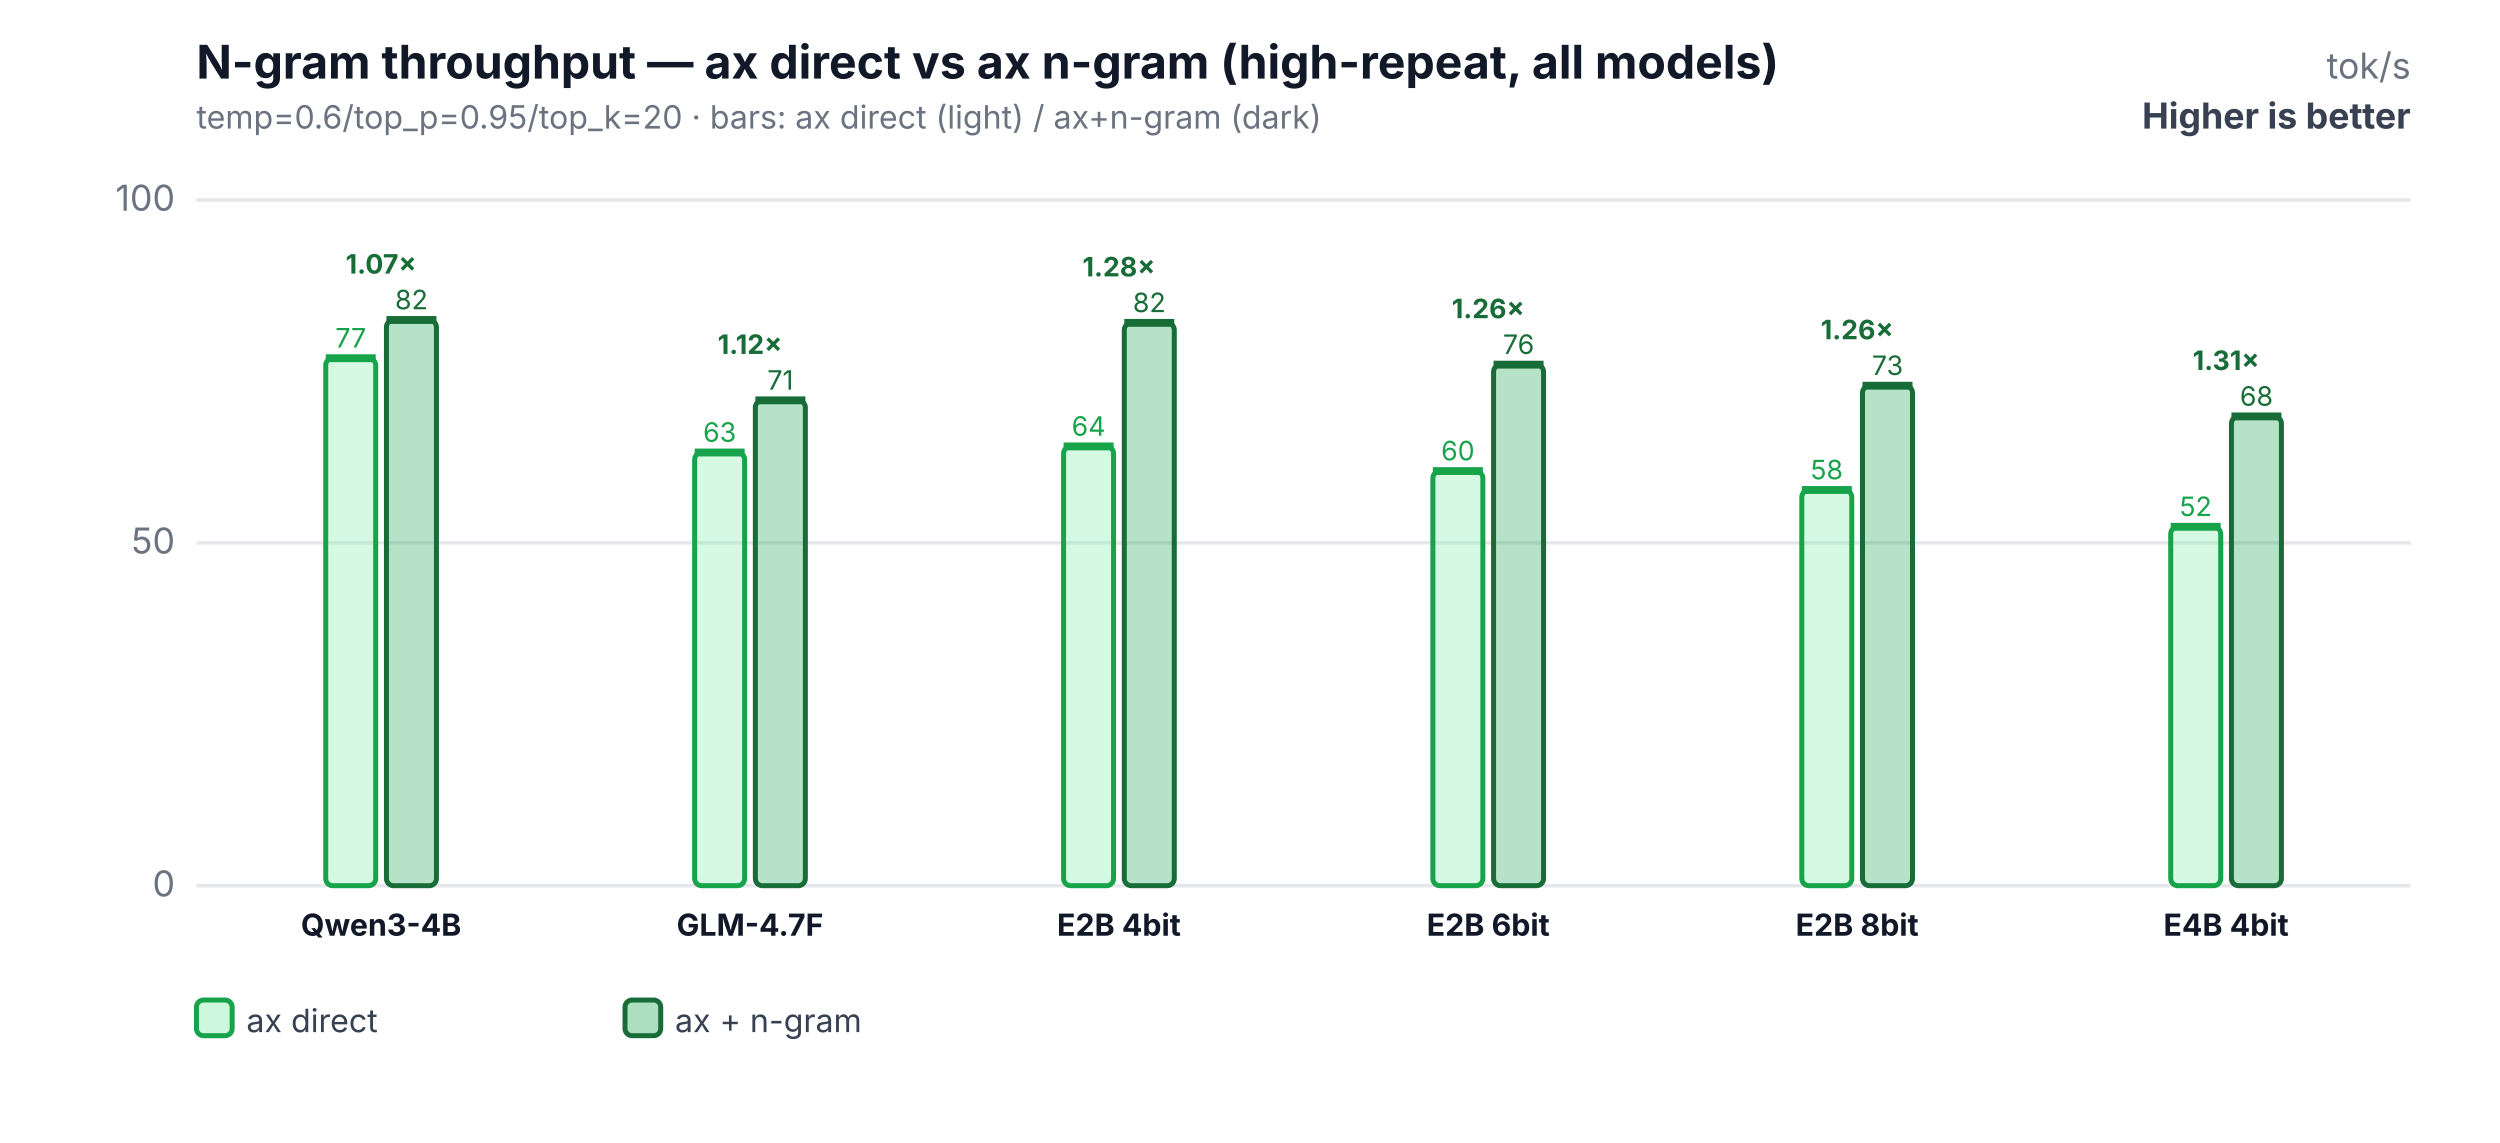
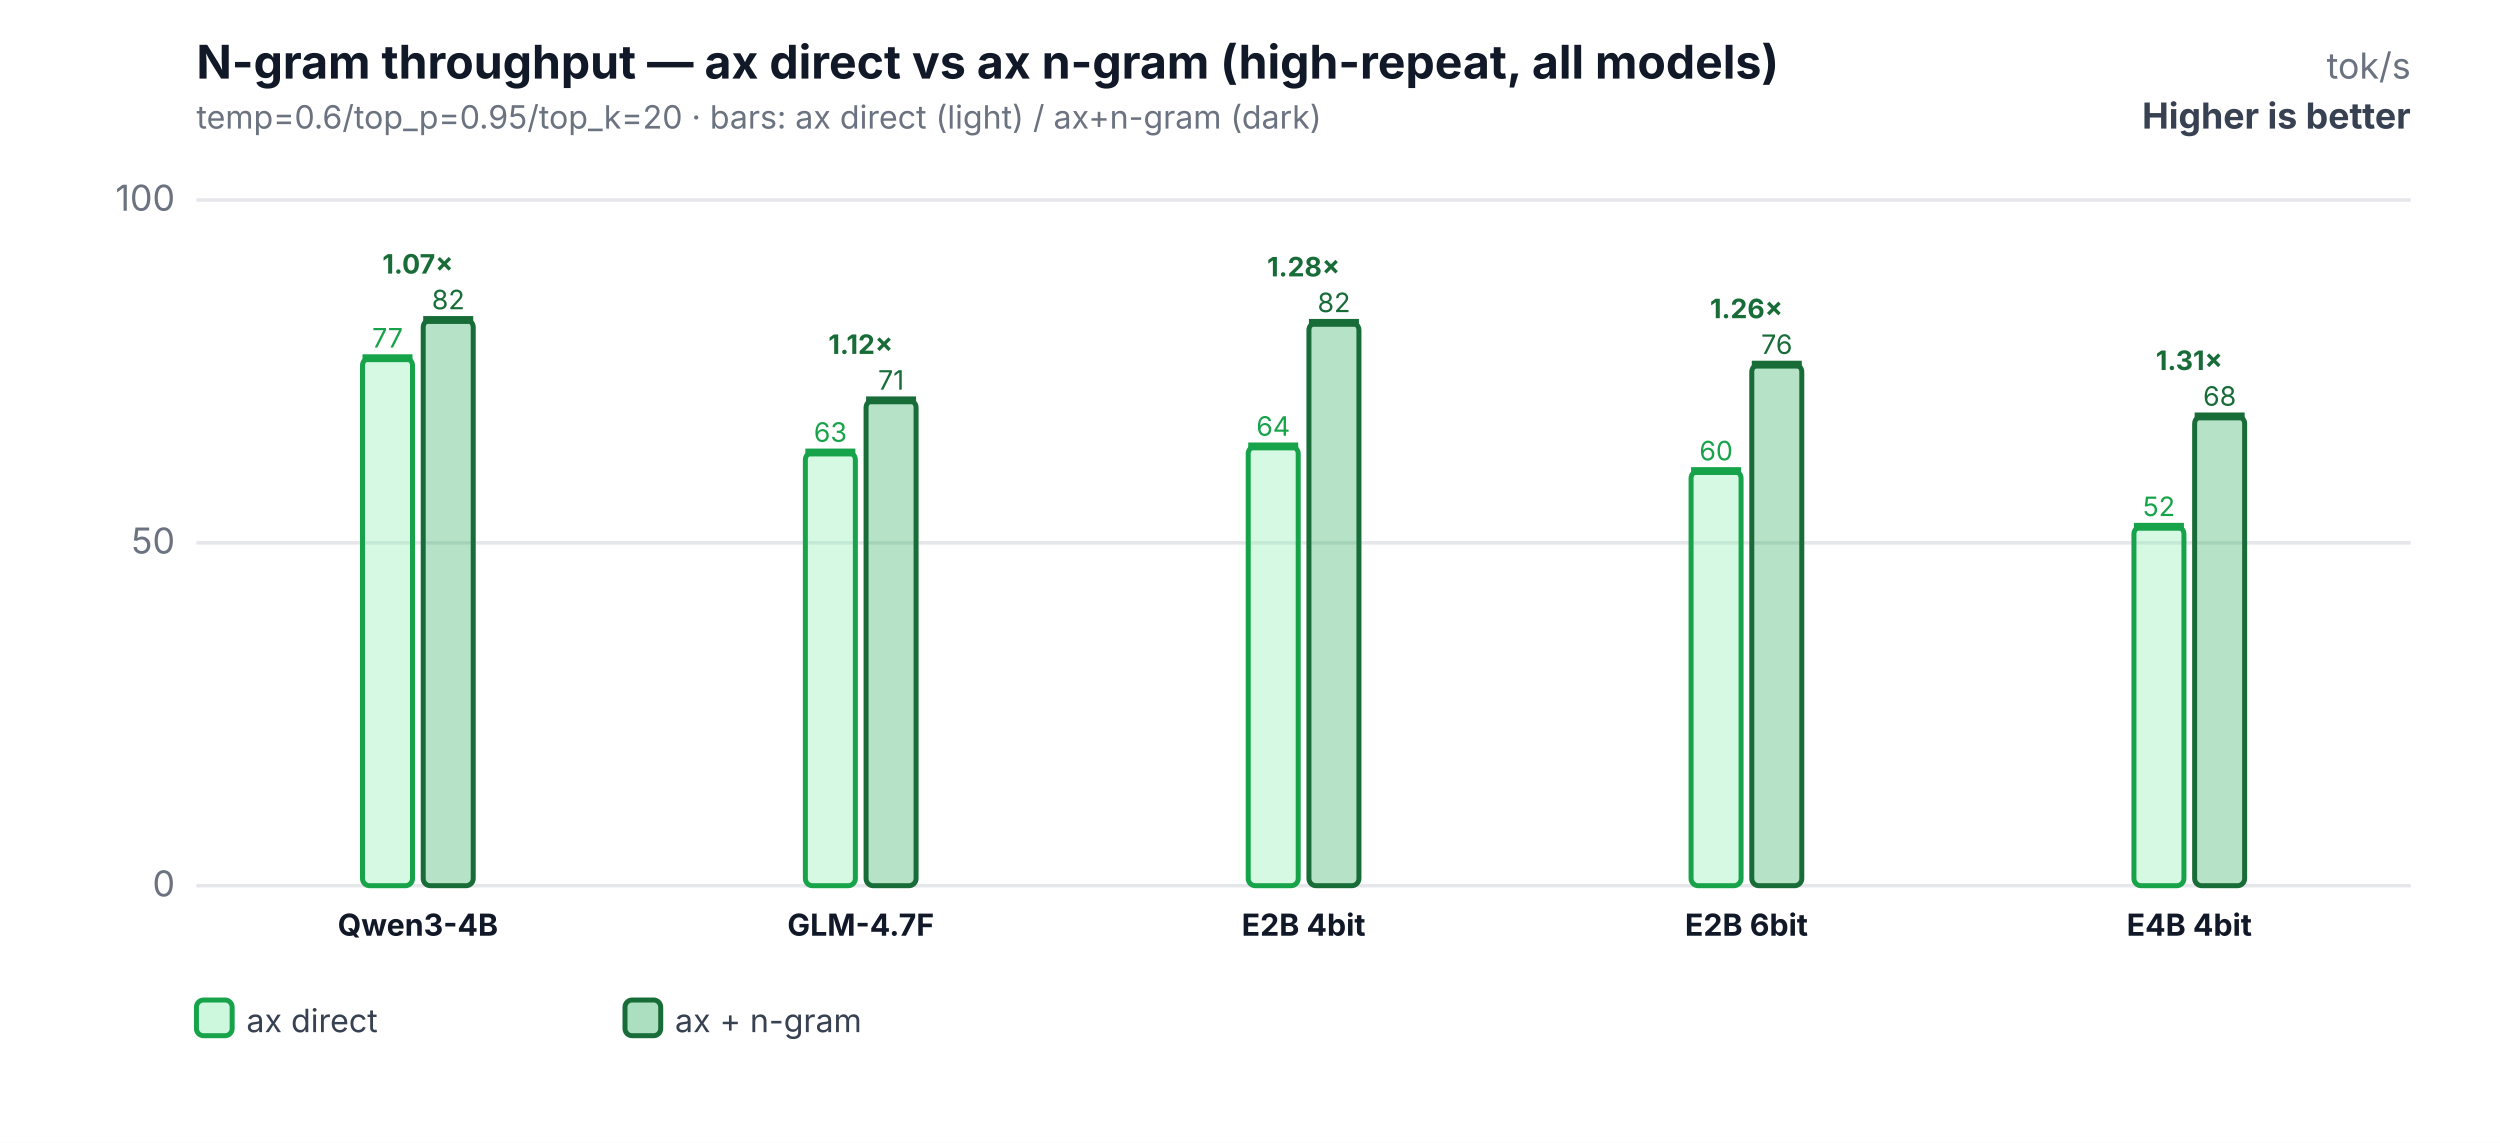
<svg xmlns="http://www.w3.org/2000/svg" width="700" height="320" viewBox="0 0 700 320" role="img" aria-labelledby="title desc">
  <rect width="700" height="320" fill="#ffffff" />
  <text x="55" y="22" font-family="Inter,Segoe UI,Arial,sans-serif" font-size="13" font-weight="700" fill="#111827">N-gram throughput — ax direct vs ax n-gram (high-repeat, all models)</text>
  <text x="55" y="36" font-family="Inter,Segoe UI,Arial,sans-serif" font-size="9" fill="#6b7280">temp=0.6/top_p=0.95/top_k=20 · bars: ax direct (light) / ax+n-gram (dark)</text>
  <text x="675" y="22" text-anchor="end" font-family="Inter,Segoe UI,Arial,sans-serif" font-size="10" fill="#6b7280">tok/s</text>
  <text x="675" y="36" text-anchor="end" font-family="Inter,Segoe UI,Arial,sans-serif" font-size="10" font-weight="700" fill="#374151">Higher is better</text>
  <line x1="55" y1="248.0" x2="675" y2="248.0" stroke="#e5e7eb" stroke-width="1" />
  <text x="49" y="251.0" text-anchor="end" font-family="Inter,Segoe UI,Arial,sans-serif" font-size="10" fill="#6b7280">0</text>
  <line x1="55" y1="152.0" x2="675" y2="152.0" stroke="#e5e7eb" stroke-width="1" />
  <text x="49" y="155.0" text-anchor="end" font-family="Inter,Segoe UI,Arial,sans-serif" font-size="10" fill="#6b7280">50</text>
  <line x1="55" y1="56.0" x2="675" y2="56.0" stroke="#e5e7eb" stroke-width="1" />
  <text x="49" y="59.0" text-anchor="end" font-family="Inter,Segoe UI,Arial,sans-serif" font-size="10" fill="#6b7280">100</text>
-   <rect x="91.2" y="100.3" width="14" height="147.7" rx="2" fill="#86efac" fill-opacity="0.35" stroke="#16a34a" stroke-width="1.4" />
-   <line x1="91.2" y1="100.3" x2="105.2" y2="100.3" stroke="#16a34a" stroke-width="2.2" />
-   <text x="98.2" y="97.3" text-anchor="middle" font-family="Inter,Segoe UI,Arial,sans-serif" font-size="7.5" fill="#16a34a">77</text>
-   <rect x="108.2" y="89.6" width="14" height="158.4" rx="2" fill="#2eaf5f" fill-opacity="0.35" stroke="#176c37" stroke-width="1.4" />
-   <line x1="108.2" y1="89.6" x2="122.2" y2="89.6" stroke="#176c37" stroke-width="2.2" />
-   <text x="115.2" y="86.6" text-anchor="middle" font-family="Inter,Segoe UI,Arial,sans-serif" font-size="7.5" fill="#176c37">82</text>
-   <text x="106.7" y="262" text-anchor="middle" font-family="Inter,Segoe UI,Arial,sans-serif" font-size="8.5" font-weight="700" fill="#111827">Qwen3-4B</text>
-   <text x="106.7" y="76.6" text-anchor="middle" font-family="Inter,Segoe UI,Arial,sans-serif" font-size="7.5" font-weight="700" fill="#176c37">1.07×</text>
-   <rect x="194.5" y="126.7" width="14" height="121.3" rx="2" fill="#86efac" fill-opacity="0.35" stroke="#16a34a" stroke-width="1.4" />
-   <line x1="194.5" y1="126.7" x2="208.5" y2="126.7" stroke="#16a34a" stroke-width="2.2" />
-   <text x="201.5" y="123.7" text-anchor="middle" font-family="Inter,Segoe UI,Arial,sans-serif" font-size="7.5" fill="#16a34a">63</text>
-   <rect x="211.5" y="112.1" width="14" height="135.9" rx="2" fill="#2eaf5f" fill-opacity="0.35" stroke="#176c37" stroke-width="1.4" />
-   <line x1="211.5" y1="112.1" x2="225.5" y2="112.1" stroke="#176c37" stroke-width="2.2" />
-   <text x="218.5" y="109.1" text-anchor="middle" font-family="Inter,Segoe UI,Arial,sans-serif" font-size="7.5" fill="#176c37">71</text>
-   <text x="210.0" y="262" text-anchor="middle" font-family="Inter,Segoe UI,Arial,sans-serif" font-size="8.5" font-weight="700" fill="#111827">GLM-4.7F</text>
-   <text x="210.0" y="99.1" text-anchor="middle" font-family="Inter,Segoe UI,Arial,sans-serif" font-size="7.5" font-weight="700" fill="#176c37">1.12×</text>
-   <rect x="297.8" y="125.0" width="14" height="123.0" rx="2" fill="#86efac" fill-opacity="0.35" stroke="#16a34a" stroke-width="1.4" />
-   <line x1="297.8" y1="125.0" x2="311.8" y2="125.0" stroke="#16a34a" stroke-width="2.2" />
-   <text x="304.8" y="122.0" text-anchor="middle" font-family="Inter,Segoe UI,Arial,sans-serif" font-size="7.5" fill="#16a34a">64</text>
-   <rect x="314.8" y="90.4" width="14" height="157.6" rx="2" fill="#2eaf5f" fill-opacity="0.35" stroke="#176c37" stroke-width="1.4" />
-   <line x1="314.8" y1="90.4" x2="328.8" y2="90.4" stroke="#176c37" stroke-width="2.2" />
-   <text x="321.8" y="87.4" text-anchor="middle" font-family="Inter,Segoe UI,Arial,sans-serif" font-size="7.5" fill="#176c37">82</text>
-   <text x="313.3" y="262" text-anchor="middle" font-family="Inter,Segoe UI,Arial,sans-serif" font-size="8.5" font-weight="700" fill="#111827">E2B 4bit</text>
-   <text x="313.3" y="77.4" text-anchor="middle" font-family="Inter,Segoe UI,Arial,sans-serif" font-size="7.5" font-weight="700" fill="#176c37">1.28×</text>
-   <rect x="401.2" y="131.9" width="14" height="116.1" rx="2" fill="#86efac" fill-opacity="0.35" stroke="#16a34a" stroke-width="1.4" />
-   <line x1="401.2" y1="131.9" x2="415.2" y2="131.9" stroke="#16a34a" stroke-width="2.2" />
-   <text x="408.2" y="128.9" text-anchor="middle" font-family="Inter,Segoe UI,Arial,sans-serif" font-size="7.5" fill="#16a34a">60</text>
-   <rect x="418.2" y="102.1" width="14" height="145.9" rx="2" fill="#2eaf5f" fill-opacity="0.35" stroke="#176c37" stroke-width="1.4" />
-   <line x1="418.2" y1="102.1" x2="432.2" y2="102.1" stroke="#176c37" stroke-width="2.2" />
-   <text x="425.2" y="99.1" text-anchor="middle" font-family="Inter,Segoe UI,Arial,sans-serif" font-size="7.5" fill="#176c37">76</text>
-   <text x="416.7" y="262" text-anchor="middle" font-family="Inter,Segoe UI,Arial,sans-serif" font-size="8.5" font-weight="700" fill="#111827">E2B 6bit</text>
-   <text x="416.7" y="89.1" text-anchor="middle" font-family="Inter,Segoe UI,Arial,sans-serif" font-size="7.5" font-weight="700" fill="#176c37">1.26×</text>
-   <rect x="504.5" y="137.2" width="14" height="110.8" rx="2" fill="#86efac" fill-opacity="0.35" stroke="#16a34a" stroke-width="1.4" />
-   <line x1="504.5" y1="137.2" x2="518.5" y2="137.2" stroke="#16a34a" stroke-width="2.2" />
-   <text x="511.5" y="134.2" text-anchor="middle" font-family="Inter,Segoe UI,Arial,sans-serif" font-size="7.5" fill="#16a34a">58</text>
-   <rect x="521.5" y="108.0" width="14" height="140.0" rx="2" fill="#2eaf5f" fill-opacity="0.35" stroke="#176c37" stroke-width="1.4" />
-   <line x1="521.5" y1="108.0" x2="535.5" y2="108.0" stroke="#176c37" stroke-width="2.2" />
-   <text x="528.5" y="105.0" text-anchor="middle" font-family="Inter,Segoe UI,Arial,sans-serif" font-size="7.5" fill="#176c37">73</text>
-   <text x="520.0" y="262" text-anchor="middle" font-family="Inter,Segoe UI,Arial,sans-serif" font-size="8.5" font-weight="700" fill="#111827">E2B 8bit</text>
-   <text x="520.0" y="95.0" text-anchor="middle" font-family="Inter,Segoe UI,Arial,sans-serif" font-size="7.5" font-weight="700" fill="#176c37">1.26×</text>
-   <rect x="607.8" y="147.5" width="14" height="100.5" rx="2" fill="#86efac" fill-opacity="0.35" stroke="#16a34a" stroke-width="1.4" />
-   <line x1="607.8" y1="147.5" x2="621.8" y2="147.5" stroke="#16a34a" stroke-width="2.2" />
-   <text x="614.8" y="144.5" text-anchor="middle" font-family="Inter,Segoe UI,Arial,sans-serif" font-size="7.5" fill="#16a34a">52</text>
-   <rect x="624.8" y="116.6" width="14" height="131.4" rx="2" fill="#2eaf5f" fill-opacity="0.35" stroke="#176c37" stroke-width="1.4" />
-   <line x1="624.8" y1="116.6" x2="638.8" y2="116.6" stroke="#176c37" stroke-width="2.2" />
-   <text x="631.8" y="113.6" text-anchor="middle" font-family="Inter,Segoe UI,Arial,sans-serif" font-size="7.5" fill="#176c37">68</text>
-   <text x="623.3" y="262" text-anchor="middle" font-family="Inter,Segoe UI,Arial,sans-serif" font-size="8.5" font-weight="700" fill="#111827">E4B 4bit</text>
-   <text x="623.3" y="103.6" text-anchor="middle" font-family="Inter,Segoe UI,Arial,sans-serif" font-size="7.5" font-weight="700" fill="#176c37">1.31×</text>
+   <rect x="101.5" y="100.3" width="14" height="147.7" rx="2" fill="#86efac" fill-opacity="0.35" stroke="#16a34a" stroke-width="1.4" />
+   <line x1="101.5" y1="100.3" x2="115.5" y2="100.3" stroke="#16a34a" stroke-width="2.2" />
+   <text x="108.5" y="97.3" text-anchor="middle" font-family="Inter,Segoe UI,Arial,sans-serif" font-size="7.5" fill="#16a34a">77</text>
+   <rect x="118.5" y="89.6" width="14" height="158.4" rx="2" fill="#2eaf5f" fill-opacity="0.35" stroke="#176c37" stroke-width="1.4" />
+   <line x1="118.5" y1="89.6" x2="132.5" y2="89.6" stroke="#176c37" stroke-width="2.2" />
+   <text x="125.5" y="86.6" text-anchor="middle" font-family="Inter,Segoe UI,Arial,sans-serif" font-size="7.5" fill="#176c37">82</text>
+   <text x="117.0" y="262" text-anchor="middle" font-family="Inter,Segoe UI,Arial,sans-serif" font-size="8.5" font-weight="700" fill="#111827">Qwen3-4B</text>
+   <text x="117.0" y="76.6" text-anchor="middle" font-family="Inter,Segoe UI,Arial,sans-serif" font-size="7.5" font-weight="700" fill="#176c37">1.07×</text>
+   <rect x="225.5" y="126.7" width="14" height="121.3" rx="2" fill="#86efac" fill-opacity="0.35" stroke="#16a34a" stroke-width="1.4" />
+   <line x1="225.5" y1="126.7" x2="239.5" y2="126.7" stroke="#16a34a" stroke-width="2.2" />
+   <text x="232.5" y="123.7" text-anchor="middle" font-family="Inter,Segoe UI,Arial,sans-serif" font-size="7.5" fill="#16a34a">63</text>
+   <rect x="242.5" y="112.1" width="14" height="135.9" rx="2" fill="#2eaf5f" fill-opacity="0.35" stroke="#176c37" stroke-width="1.4" />
+   <line x1="242.5" y1="112.1" x2="256.5" y2="112.1" stroke="#176c37" stroke-width="2.2" />
+   <text x="249.5" y="109.1" text-anchor="middle" font-family="Inter,Segoe UI,Arial,sans-serif" font-size="7.5" fill="#176c37">71</text>
+   <text x="241.0" y="262" text-anchor="middle" font-family="Inter,Segoe UI,Arial,sans-serif" font-size="8.5" font-weight="700" fill="#111827">GLM-4.7F</text>
+   <text x="241.0" y="99.1" text-anchor="middle" font-family="Inter,Segoe UI,Arial,sans-serif" font-size="7.5" font-weight="700" fill="#176c37">1.12×</text>
+   <rect x="349.5" y="125.0" width="14" height="123.0" rx="2" fill="#86efac" fill-opacity="0.35" stroke="#16a34a" stroke-width="1.4" />
+   <line x1="349.5" y1="125.0" x2="363.5" y2="125.0" stroke="#16a34a" stroke-width="2.2" />
+   <text x="356.5" y="122.0" text-anchor="middle" font-family="Inter,Segoe UI,Arial,sans-serif" font-size="7.5" fill="#16a34a">64</text>
+   <rect x="366.5" y="90.4" width="14" height="157.6" rx="2" fill="#2eaf5f" fill-opacity="0.35" stroke="#176c37" stroke-width="1.4" />
+   <line x1="366.5" y1="90.4" x2="380.5" y2="90.4" stroke="#176c37" stroke-width="2.2" />
+   <text x="373.5" y="87.4" text-anchor="middle" font-family="Inter,Segoe UI,Arial,sans-serif" font-size="7.5" fill="#176c37">82</text>
+   <text x="365.0" y="262" text-anchor="middle" font-family="Inter,Segoe UI,Arial,sans-serif" font-size="8.5" font-weight="700" fill="#111827">E2B 4bit</text>
+   <text x="365.0" y="77.4" text-anchor="middle" font-family="Inter,Segoe UI,Arial,sans-serif" font-size="7.5" font-weight="700" fill="#176c37">1.28×</text>
+   <rect x="473.5" y="131.9" width="14" height="116.1" rx="2" fill="#86efac" fill-opacity="0.35" stroke="#16a34a" stroke-width="1.4" />
+   <line x1="473.5" y1="131.9" x2="487.5" y2="131.9" stroke="#16a34a" stroke-width="2.2" />
+   <text x="480.5" y="128.9" text-anchor="middle" font-family="Inter,Segoe UI,Arial,sans-serif" font-size="7.5" fill="#16a34a">60</text>
+   <rect x="490.5" y="102.1" width="14" height="145.9" rx="2" fill="#2eaf5f" fill-opacity="0.35" stroke="#176c37" stroke-width="1.4" />
+   <line x1="490.5" y1="102.1" x2="504.5" y2="102.1" stroke="#176c37" stroke-width="2.2" />
+   <text x="497.5" y="99.1" text-anchor="middle" font-family="Inter,Segoe UI,Arial,sans-serif" font-size="7.5" fill="#176c37">76</text>
+   <text x="489.0" y="262" text-anchor="middle" font-family="Inter,Segoe UI,Arial,sans-serif" font-size="8.5" font-weight="700" fill="#111827">E2B 6bit</text>
+   <text x="489.0" y="89.1" text-anchor="middle" font-family="Inter,Segoe UI,Arial,sans-serif" font-size="7.5" font-weight="700" fill="#176c37">1.26×</text>
+   <rect x="597.5" y="147.5" width="14" height="100.5" rx="2" fill="#86efac" fill-opacity="0.35" stroke="#16a34a" stroke-width="1.4" />
+   <line x1="597.5" y1="147.5" x2="611.5" y2="147.5" stroke="#16a34a" stroke-width="2.2" />
+   <text x="604.5" y="144.5" text-anchor="middle" font-family="Inter,Segoe UI,Arial,sans-serif" font-size="7.5" fill="#16a34a">52</text>
+   <rect x="614.5" y="116.6" width="14" height="131.4" rx="2" fill="#2eaf5f" fill-opacity="0.35" stroke="#176c37" stroke-width="1.4" />
+   <line x1="614.5" y1="116.6" x2="628.5" y2="116.6" stroke="#176c37" stroke-width="2.2" />
+   <text x="621.5" y="113.6" text-anchor="middle" font-family="Inter,Segoe UI,Arial,sans-serif" font-size="7.5" fill="#176c37">68</text>
+   <text x="613.0" y="262" text-anchor="middle" font-family="Inter,Segoe UI,Arial,sans-serif" font-size="8.5" font-weight="700" fill="#111827">E4B 4bit</text>
+   <text x="613.0" y="103.6" text-anchor="middle" font-family="Inter,Segoe UI,Arial,sans-serif" font-size="7.5" font-weight="700" fill="#176c37">1.31×</text>
  <rect x="55" y="280" width="10" height="10" rx="2" fill="#86efac" fill-opacity="0.4" stroke="#16a34a" stroke-width="1.4" />
  <text x="69" y="289" font-family="Inter,Segoe UI,Arial,sans-serif" font-size="9" fill="#374151">ax direct</text>
  <rect x="175" y="280" width="10" height="10" rx="2" fill="#2eaf5f" fill-opacity="0.4" stroke="#176c37" stroke-width="1.4" />
  <text x="189" y="289" font-family="Inter,Segoe UI,Arial,sans-serif" font-size="9" fill="#374151">ax + n-gram</text>
</svg>
